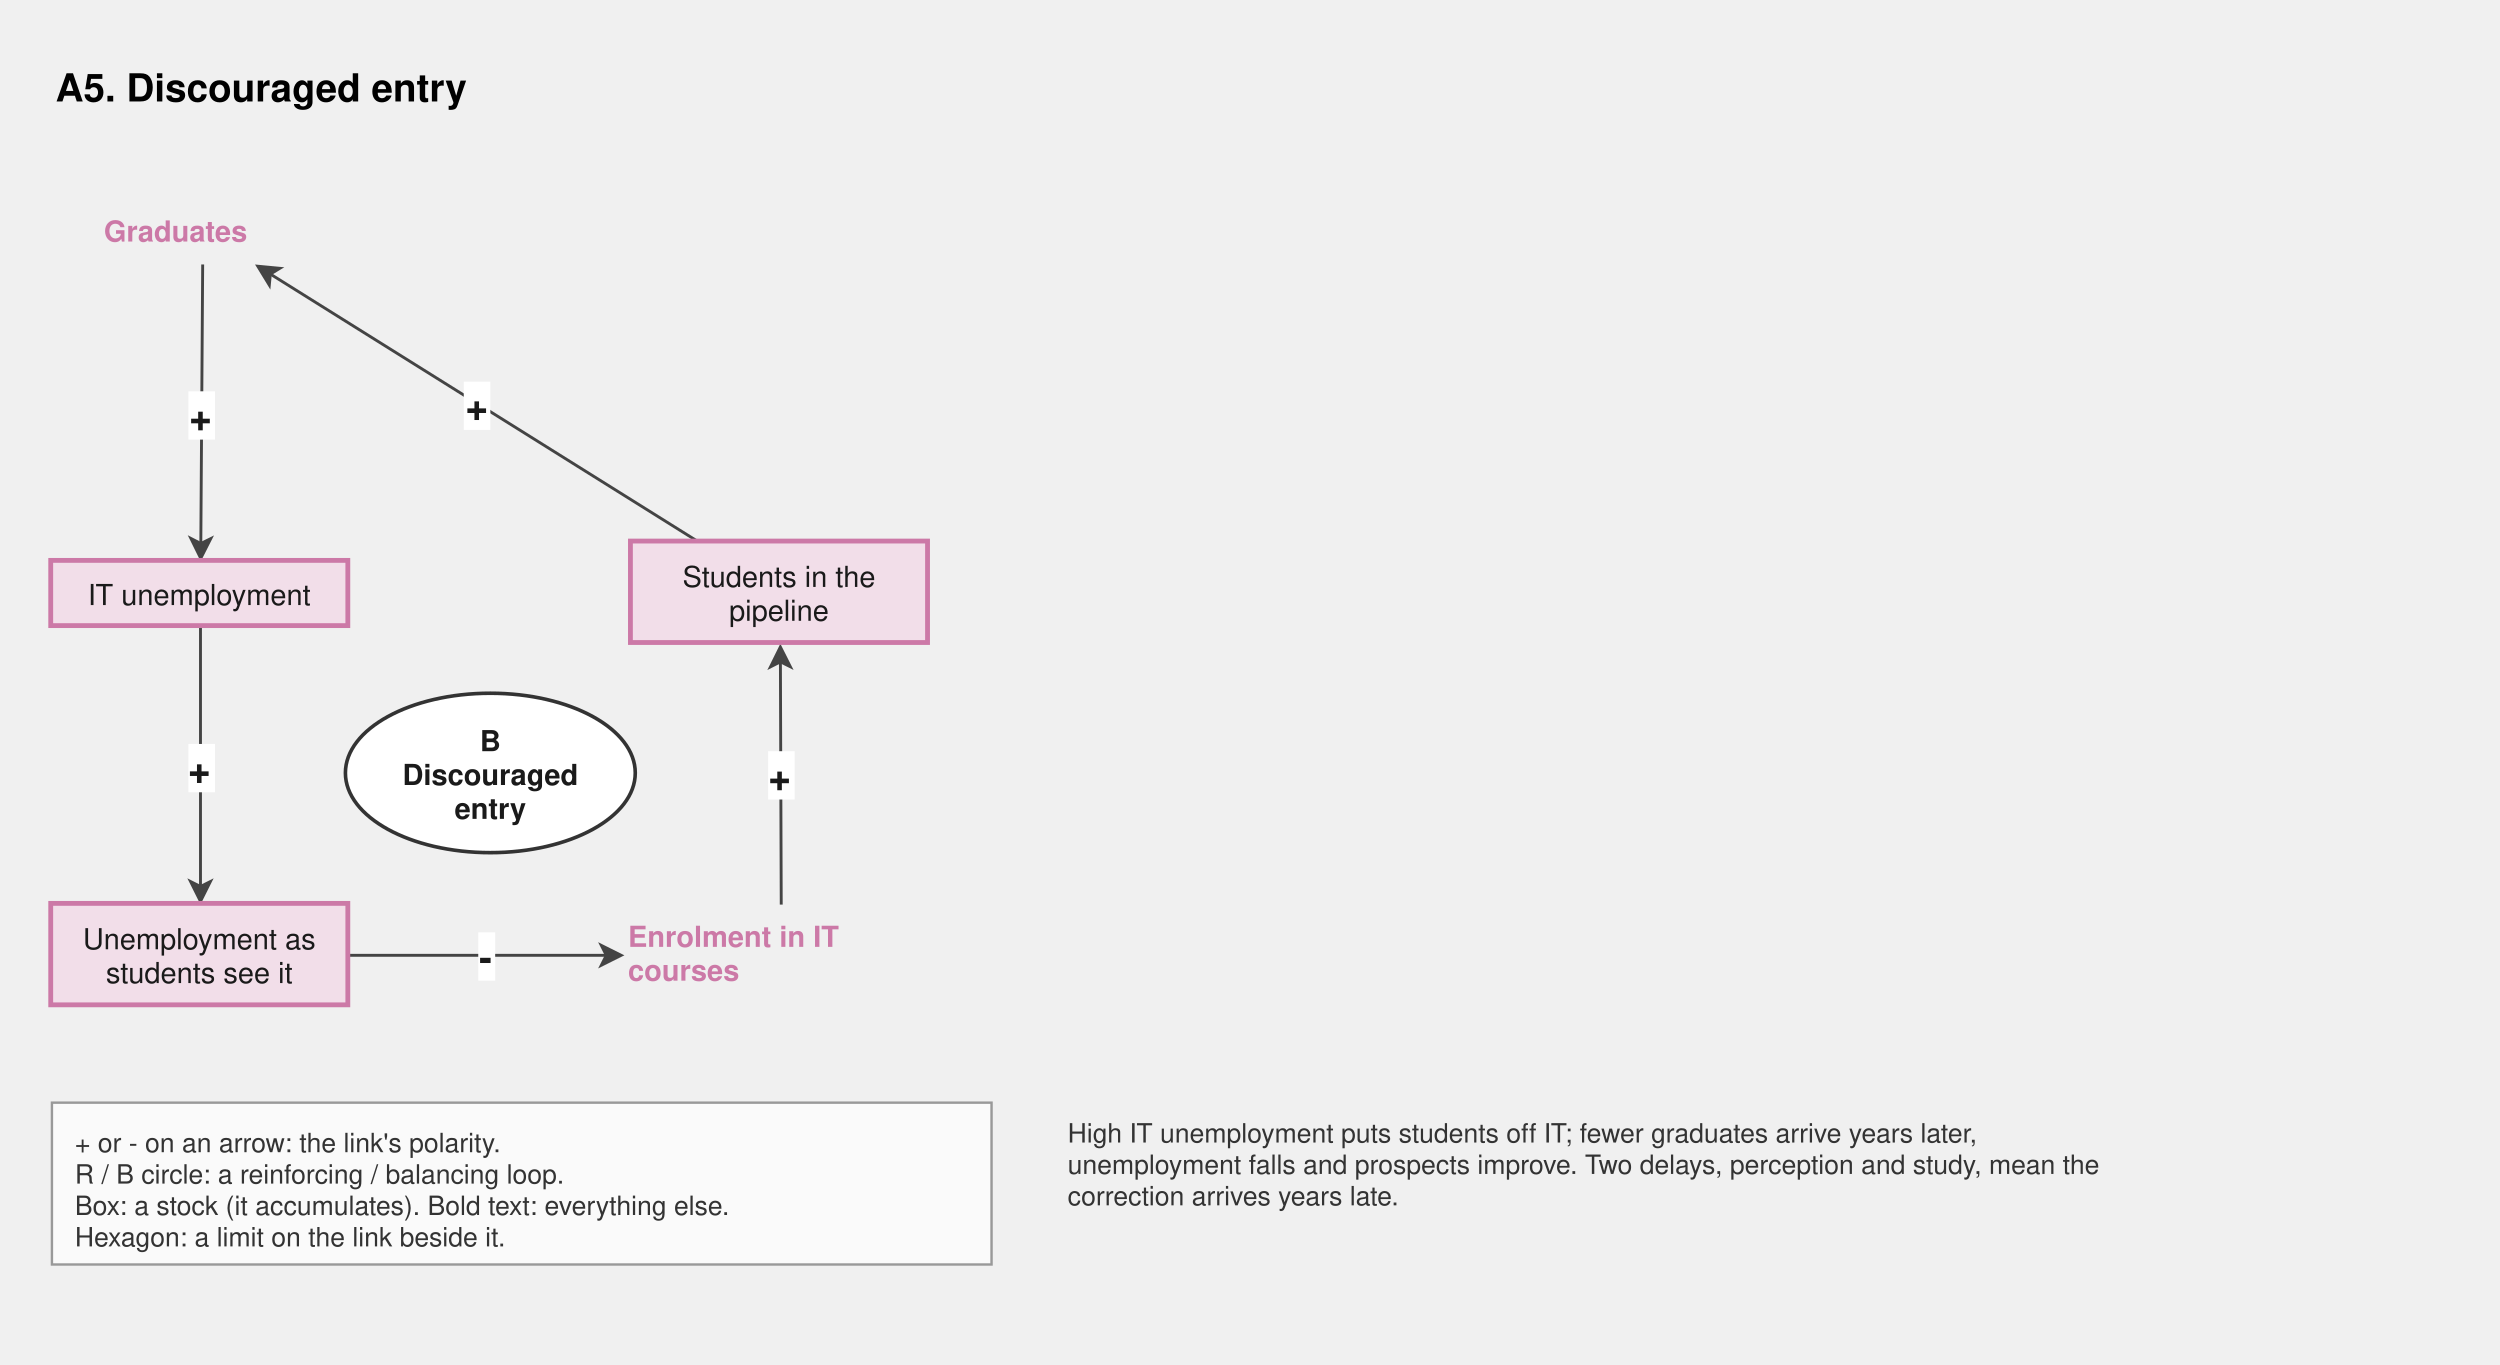
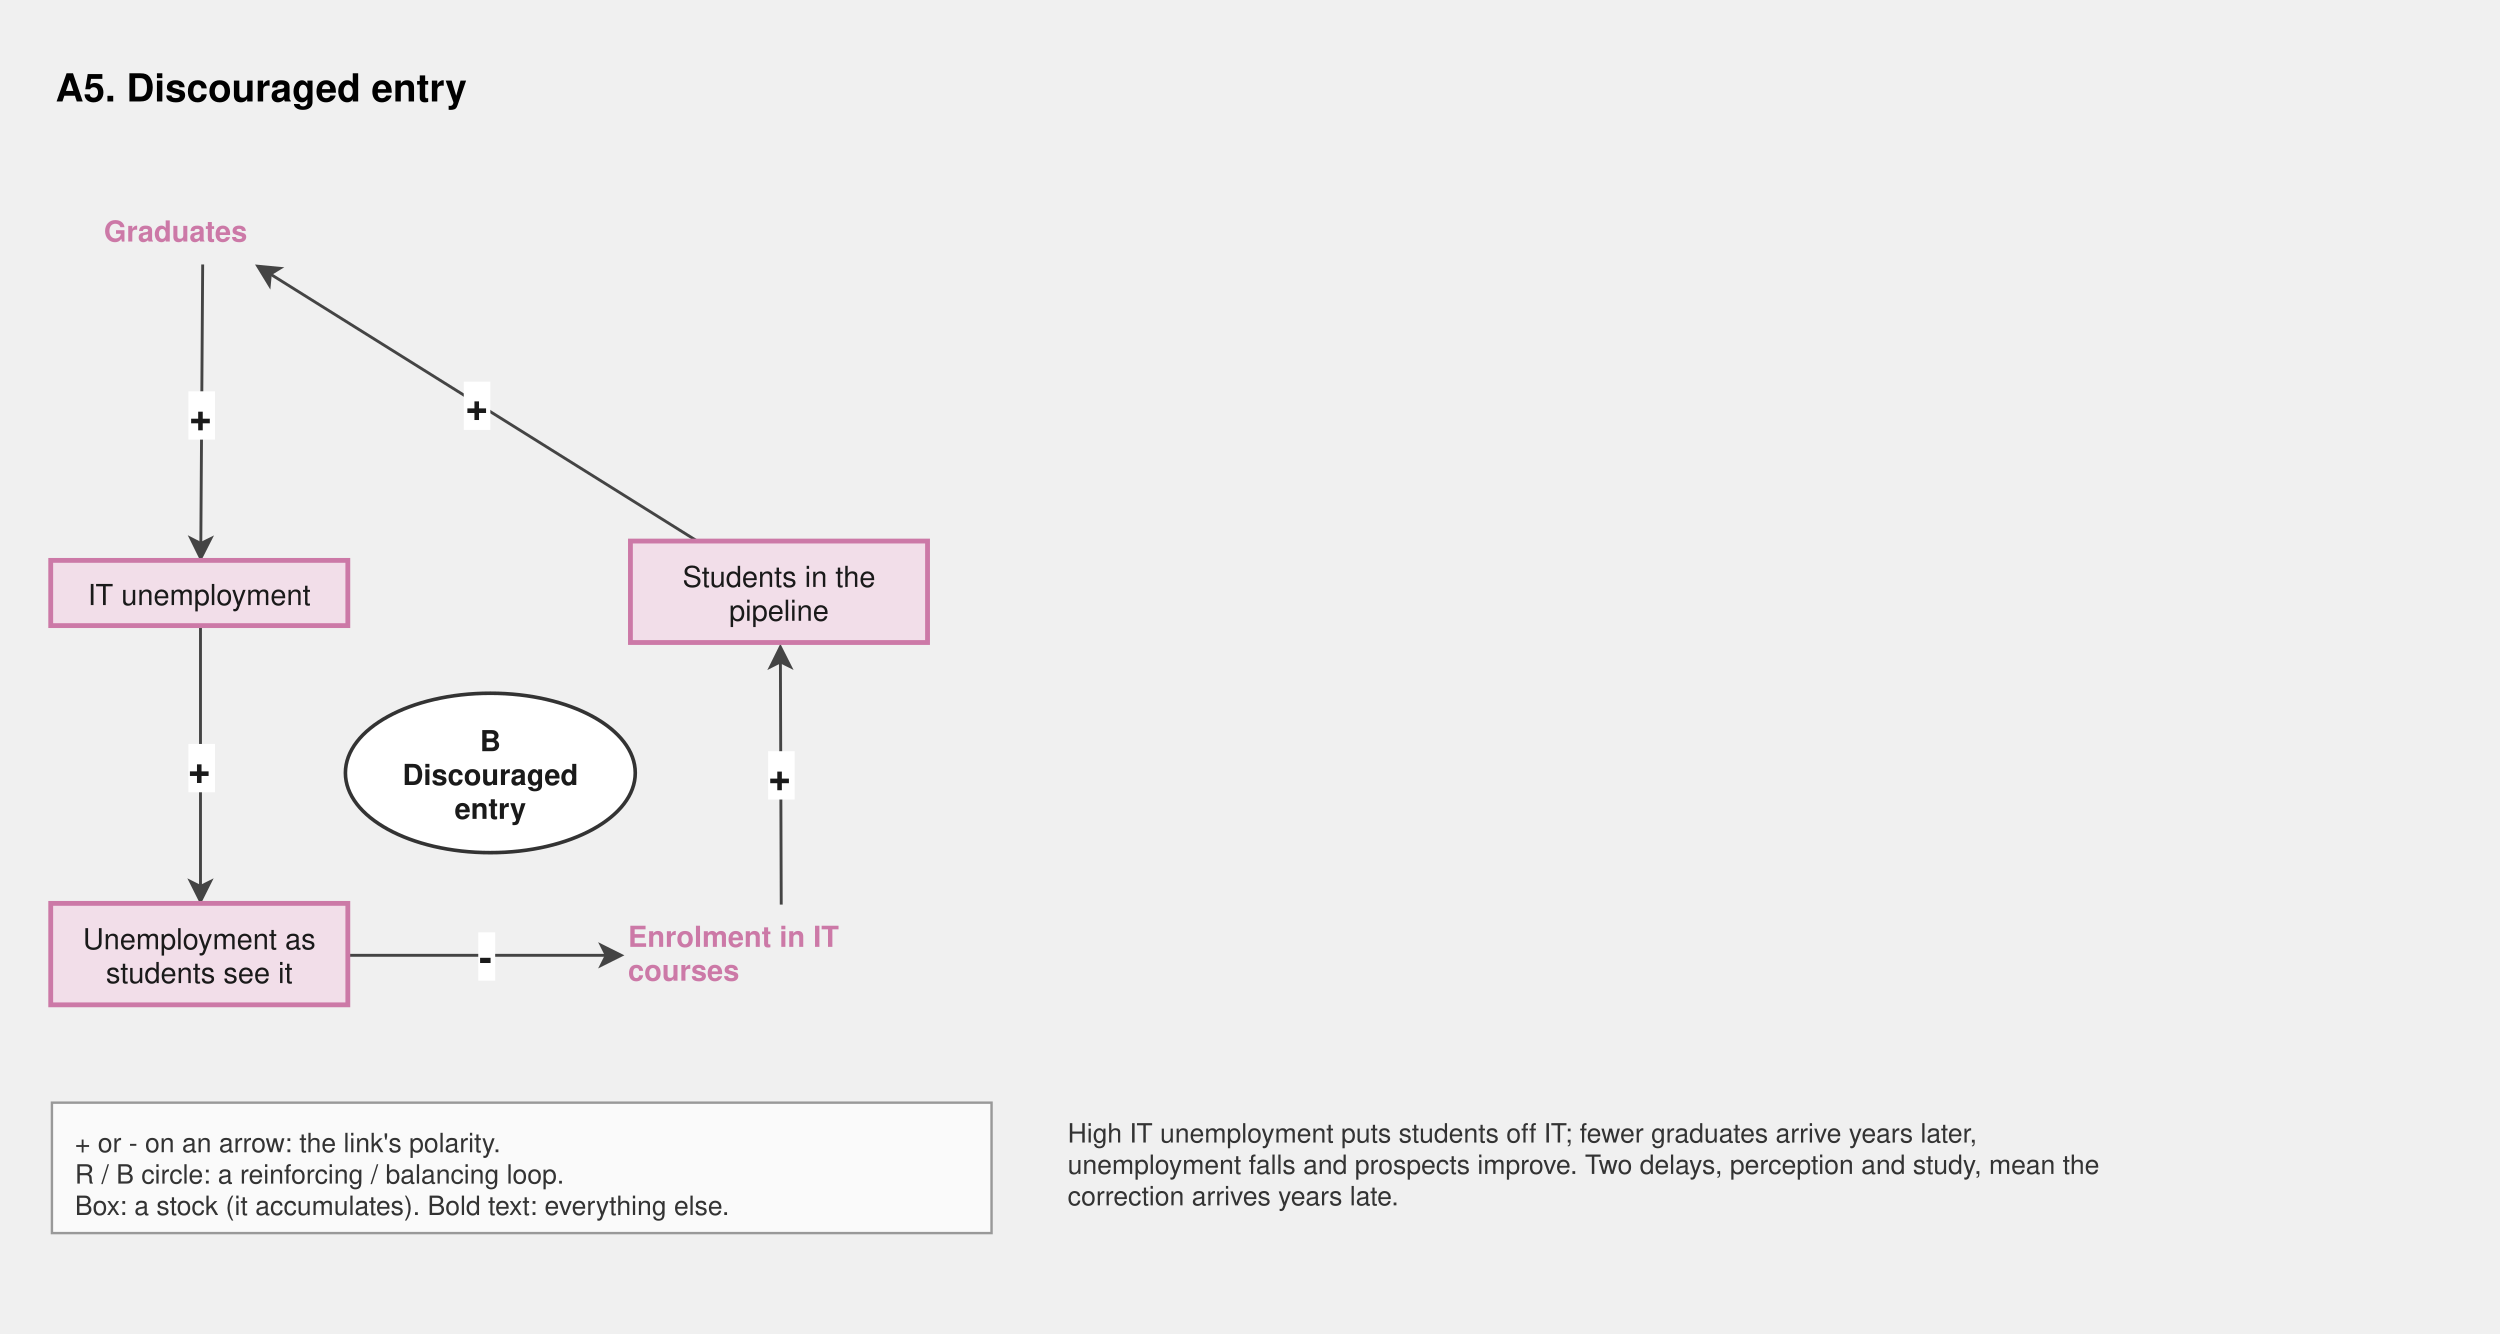
- <svg xmlns="http://www.w3.org/2000/svg" style="background: transparent; background-color: transparent; color-scheme: light dark;" version="1.1" width="1035px" height="565px" viewBox="0 0 1035 565">
+ <svg xmlns="http://www.w3.org/2000/svg" style="background: transparent; background-color: transparent; color-scheme: light dark;" version="1.1" width="1035px" height="552px" viewBox="0 0 1035 552">
  <defs />
  <g>
    <g data-cell-id="0">
      <g data-cell-id="1">
        <g data-cell-id="e:A5.enrolment&gt;A5.pipeline">
          <g transform="translate(0.5,0.5)">
            <path d="M 322.93 374 L 322.59 273.49" fill="none" stroke="#444444" stroke-width="1.2" stroke-miterlimit="10" pointer-events="stroke" style="stroke: light-dark(rgb(68, 68, 68), rgb(179, 179, 179));" />
            <path d="M 322.57 267.34 L 326.7 275.53 L 322.59 273.49 L 318.5 275.56 Z" fill="#444444" stroke="#444444" stroke-width="1.2" stroke-miterlimit="10" pointer-events="all" style="fill: light-dark(rgb(68, 68, 68), rgb(179, 179, 179)); stroke: light-dark(rgb(68, 68, 68), rgb(179, 179, 179));" />
          </g>
          <g>
            <g fill="#1A1A1A" font-family="Helvetica" font-weight="bold" text-anchor="middle" font-size="16px" style="fill: light-dark(rgb(26, 26, 26), rgb(215, 215, 215));">
              <rect fill="#FFFFFF" stroke="none" x="318" y="311" width="11" height="20" stroke-width="0" style="fill: light-dark(rgb(255, 255, 255), rgb(18, 18, 18));" />
              <text x="322.75" y="327">+</text>
            </g>
          </g>
        </g>
        <g data-cell-id="e:A5.graduates&gt;A5.unemployment">
          <g transform="translate(0.5,0.5)">
            <path d="M 83.41 109 L 82.64 224.51" fill="none" stroke="#444444" stroke-width="1.2" stroke-miterlimit="10" pointer-events="stroke" style="stroke: light-dark(rgb(68, 68, 68), rgb(179, 179, 179));" />
            <path d="M 82.6 230.66 L 78.55 222.43 L 82.64 224.51 L 86.75 222.49 Z" fill="#444444" stroke="#444444" stroke-width="1.2" stroke-miterlimit="10" pointer-events="all" style="fill: light-dark(rgb(68, 68, 68), rgb(179, 179, 179)); stroke: light-dark(rgb(68, 68, 68), rgb(179, 179, 179));" />
          </g>
          <g>
            <g fill="#1A1A1A" font-family="Helvetica" font-weight="bold" text-anchor="middle" font-size="16px" style="fill: light-dark(rgb(26, 26, 26), rgb(215, 215, 215));">
              <rect fill="#FFFFFF" stroke="none" x="78" y="162" width="11" height="20" stroke-width="0" style="fill: light-dark(rgb(255, 255, 255), rgb(18, 18, 18));" />
              <text x="83" y="178">+</text>
            </g>
          </g>
        </g>
        <g data-cell-id="e:A5.pipeline&gt;A5.graduates">
          <g transform="translate(0.5,0.5)">
            <path d="M 288.93 224 L 111.43 112.97" fill="none" stroke="#444444" stroke-width="1.2" stroke-miterlimit="10" pointer-events="stroke" style="stroke: light-dark(rgb(68, 68, 68), rgb(179, 179, 179));" />
            <path d="M 106.22 109.71 L 115.35 110.58 L 111.43 112.97 L 111 117.54 Z" fill="#444444" stroke="#444444" stroke-width="1.2" stroke-miterlimit="10" pointer-events="all" style="fill: light-dark(rgb(68, 68, 68), rgb(179, 179, 179)); stroke: light-dark(rgb(68, 68, 68), rgb(179, 179, 179));" />
          </g>
          <g>
            <g fill="#1A1A1A" font-family="Helvetica" font-weight="bold" text-anchor="middle" font-size="16px" style="fill: light-dark(rgb(26, 26, 26), rgb(215, 215, 215));">
              <rect fill="#FFFFFF" stroke="none" x="192" y="158" width="11" height="20" stroke-width="0" style="fill: light-dark(rgb(255, 255, 255), rgb(18, 18, 18));" />
              <text x="197.37" y="173.73">+</text>
            </g>
          </g>
        </g>
        <g data-cell-id="e:A5.seen&gt;A5.enrolment">
          <g transform="translate(0.5,0.5)">
            <path d="M 144 395 L 250.51 395" fill="none" stroke="#444444" stroke-width="1.2" stroke-miterlimit="10" pointer-events="stroke" style="stroke: light-dark(rgb(68, 68, 68), rgb(179, 179, 179));" />
            <path d="M 256.66 395 L 248.46 399.1 L 250.51 395 L 248.46 390.9 Z" fill="#444444" stroke="#444444" stroke-width="1.2" stroke-miterlimit="10" pointer-events="all" style="fill: light-dark(rgb(68, 68, 68), rgb(179, 179, 179)); stroke: light-dark(rgb(68, 68, 68), rgb(179, 179, 179));" />
          </g>
          <g>
            <g fill="#1A1A1A" font-family="Helvetica" font-weight="bold" text-anchor="middle" font-size="16px" style="fill: light-dark(rgb(26, 26, 26), rgb(215, 215, 215));">
              <rect fill="#FFFFFF" stroke="none" x="198" y="386" width="7" height="20" stroke-width="0" style="fill: light-dark(rgb(255, 255, 255), rgb(18, 18, 18));" />
              <text x="201" y="402">-</text>
            </g>
          </g>
        </g>
        <g data-cell-id="e:A5.unemployment&gt;A5.seen">
          <g transform="translate(0.5,0.5)">
            <path d="M 82.5 259 L 82.5 366.51" fill="none" stroke="#444444" stroke-width="1.2" stroke-miterlimit="10" pointer-events="stroke" style="stroke: light-dark(rgb(68, 68, 68), rgb(179, 179, 179));" />
            <path d="M 82.5 372.66 L 78.4 364.46 L 82.5 366.51 L 86.6 364.46 Z" fill="#444444" stroke="#444444" stroke-width="1.2" stroke-miterlimit="10" pointer-events="all" style="fill: light-dark(rgb(68, 68, 68), rgb(179, 179, 179)); stroke: light-dark(rgb(68, 68, 68), rgb(179, 179, 179));" />
          </g>
          <g>
            <g fill="#1A1A1A" font-family="Helvetica" font-weight="bold" text-anchor="middle" font-size="16px" style="fill: light-dark(rgb(26, 26, 26), rgb(215, 215, 215));">
              <rect fill="#FFFFFF" stroke="none" x="78" y="308" width="11" height="20" stroke-width="0" style="fill: light-dark(rgb(255, 255, 255), rgb(18, 18, 18));" />
              <text x="82.5" y="324">+</text>
            </g>
          </g>
        </g>
        <g data-cell-id="A5.enrolment">
          <g transform="translate(0.5,0.5)">
            <rect x="258" y="374" width="130" height="42" fill="none" stroke="none" pointer-events="all" />
          </g>
          <g>
            <g fill="#CC79A7" font-family="Helvetica" font-weight="bold" font-size="12px" style="fill: light-dark(rgb(204, 121, 167), rgb(168, 97, 136));">
              <text x="260" y="392">Enrolment in IT</text>
              <text x="260" y="406">courses</text>
            </g>
          </g>
        </g>
        <g data-cell-id="A5.graduates">
          <g transform="translate(0.5,0.5)">
            <rect x="41" y="82" width="85" height="27" fill="none" stroke="none" pointer-events="all" />
          </g>
          <g>
            <g fill="#CC79A7" font-family="Helvetica" font-weight="bold" font-size="12px" style="fill: light-dark(rgb(204, 121, 167), rgb(168, 97, 136));">
              <text x="43" y="100">Graduates</text>
            </g>
          </g>
        </g>
        <g data-cell-id="A5.pipeline">
          <g>
            <rect x="261" y="224" width="123" height="42" fill="#f2dee9" stroke="#cc79a7" stroke-width="2" pointer-events="all" style="fill: light-dark(rgb(242, 222, 233), rgb(54, 37, 46)); stroke: light-dark(rgb(204, 121, 167), rgb(168, 97, 136));" />
          </g>
          <g>
            <g fill="#1A1A1A" font-family="Helvetica" text-anchor="middle" font-size="12px" style="fill: light-dark(rgb(26, 26, 26), rgb(215, 215, 215));">
              <text x="322.5" y="243">Students in the</text>
              <text x="322.5" y="257">pipeline</text>
            </g>
          </g>
        </g>
        <g data-cell-id="A5.seen">
          <g>
            <rect x="21" y="374" width="123" height="42" fill="#f2dee9" stroke="#cc79a7" stroke-width="2" pointer-events="all" style="fill: light-dark(rgb(242, 222, 233), rgb(54, 37, 46)); stroke: light-dark(rgb(204, 121, 167), rgb(168, 97, 136));" />
          </g>
          <g>
            <g fill="#1A1A1A" font-family="Helvetica" text-anchor="middle" font-size="12px" style="fill: light-dark(rgb(26, 26, 26), rgb(215, 215, 215));">
              <text x="82.5" y="393">Unemployment as</text>
              <text x="82.5" y="407">students see it</text>
            </g>
          </g>
        </g>
        <g data-cell-id="A5.unemployment">
          <g>
            <rect x="21" y="232" width="123" height="27" fill="#f2dee9" stroke="#cc79a7" stroke-width="2" pointer-events="all" style="fill: light-dark(rgb(242, 222, 233), rgb(54, 37, 46)); stroke: light-dark(rgb(204, 121, 167), rgb(168, 97, 136));" />
          </g>
          <g>
            <g fill="#1A1A1A" font-family="Helvetica" text-anchor="middle" font-size="12px" style="fill: light-dark(rgb(26, 26, 26), rgb(215, 215, 215));">
              <text x="82.5" y="250.5">IT unemployment</text>
            </g>
          </g>
        </g>
        <g data-cell-id="A5.loop_entry">
          <g>
            <ellipse cx="203" cy="320" rx="60" ry="33" fill="#ffffff" stroke="#333333" stroke-width="1.5" pointer-events="all" style="fill: light-dark(rgb(255, 255, 255), rgb(18, 18, 18)); stroke: light-dark(rgb(51, 51, 51), rgb(193, 193, 193));" />
          </g>
          <g>
            <g fill="#1A1A1A" font-family="Helvetica" font-weight="bold" text-anchor="middle" font-size="12px" style="fill: light-dark(rgb(26, 26, 26), rgb(215, 215, 215));">
              <text x="203" y="311">B</text>
              <text x="203" y="325">Discouraged</text>
              <text x="203" y="339">entry</text>
            </g>
          </g>
        </g>
        <g data-cell-id="title">
          <g transform="translate(0.5,0.5)">
            <rect x="21" y="20" width="227" height="32" fill="none" stroke="none" pointer-events="all" />
          </g>
          <g>
            <g fill="#000000" font-family="Helvetica" font-weight="bold" font-size="16px" style="fill: light-dark(rgb(0, 0, 0), rgb(255, 255, 255));">
              <text x="23" y="42">A5. Discouraged entry</text>
            </g>
          </g>
        </g>
        <g data-cell-id="legend">
          <g transform="translate(0.5,0.5)">
-             <rect x="21" y="456" width="389" height="67" fill="#fafafa" stroke="#999999" pointer-events="all" style="fill: light-dark(rgb(250, 250, 250), rgb(22, 22, 22)); stroke: light-dark(rgb(153, 153, 153), rgb(106, 106, 106));" />
+             <rect x="21" y="456" width="389" height="54" fill="#fafafa" stroke="#999999" pointer-events="all" style="fill: light-dark(rgb(250, 250, 250), rgb(22, 22, 22)); stroke: light-dark(rgb(153, 153, 153), rgb(106, 106, 106));" />
          </g>
          <g>
            <g fill="#333333" font-family="Helvetica" font-size="11px" style="fill: light-dark(rgb(51, 51, 51), rgb(193, 193, 193));">
              <text x="31" y="477">+ or - on an arrow: the link's polarity.</text>
              <text x="31" y="490">R / B circle: a reinforcing / balancing loop.</text>
              <text x="31" y="503">Box: a stock (it accumulates). Bold text: everything else.</text>
-               <text x="31" y="516">Hexagon: a limit on the link beside it.</text>
            </g>
          </g>
        </g>
        <g data-cell-id="caption:1">
          <g transform="translate(0.5,0.5)">
            <rect x="440" y="456" width="554" height="54" fill="none" stroke="none" pointer-events="all" />
          </g>
          <g>
            <g fill="#333333" font-family="Helvetica" font-size="11px" style="fill: light-dark(rgb(51, 51, 51), rgb(193, 193, 193));">
              <text x="442" y="473">High IT unemployment puts students off IT; fewer graduates arrive years later,</text>
              <text x="442" y="486">unemployment falls and prospects improve. Two delays, perception and study, mean the</text>
              <text x="442" y="499">correction arrives years late.</text>
            </g>
          </g>
        </g>
      </g>
    </g>
  </g>
</svg>
